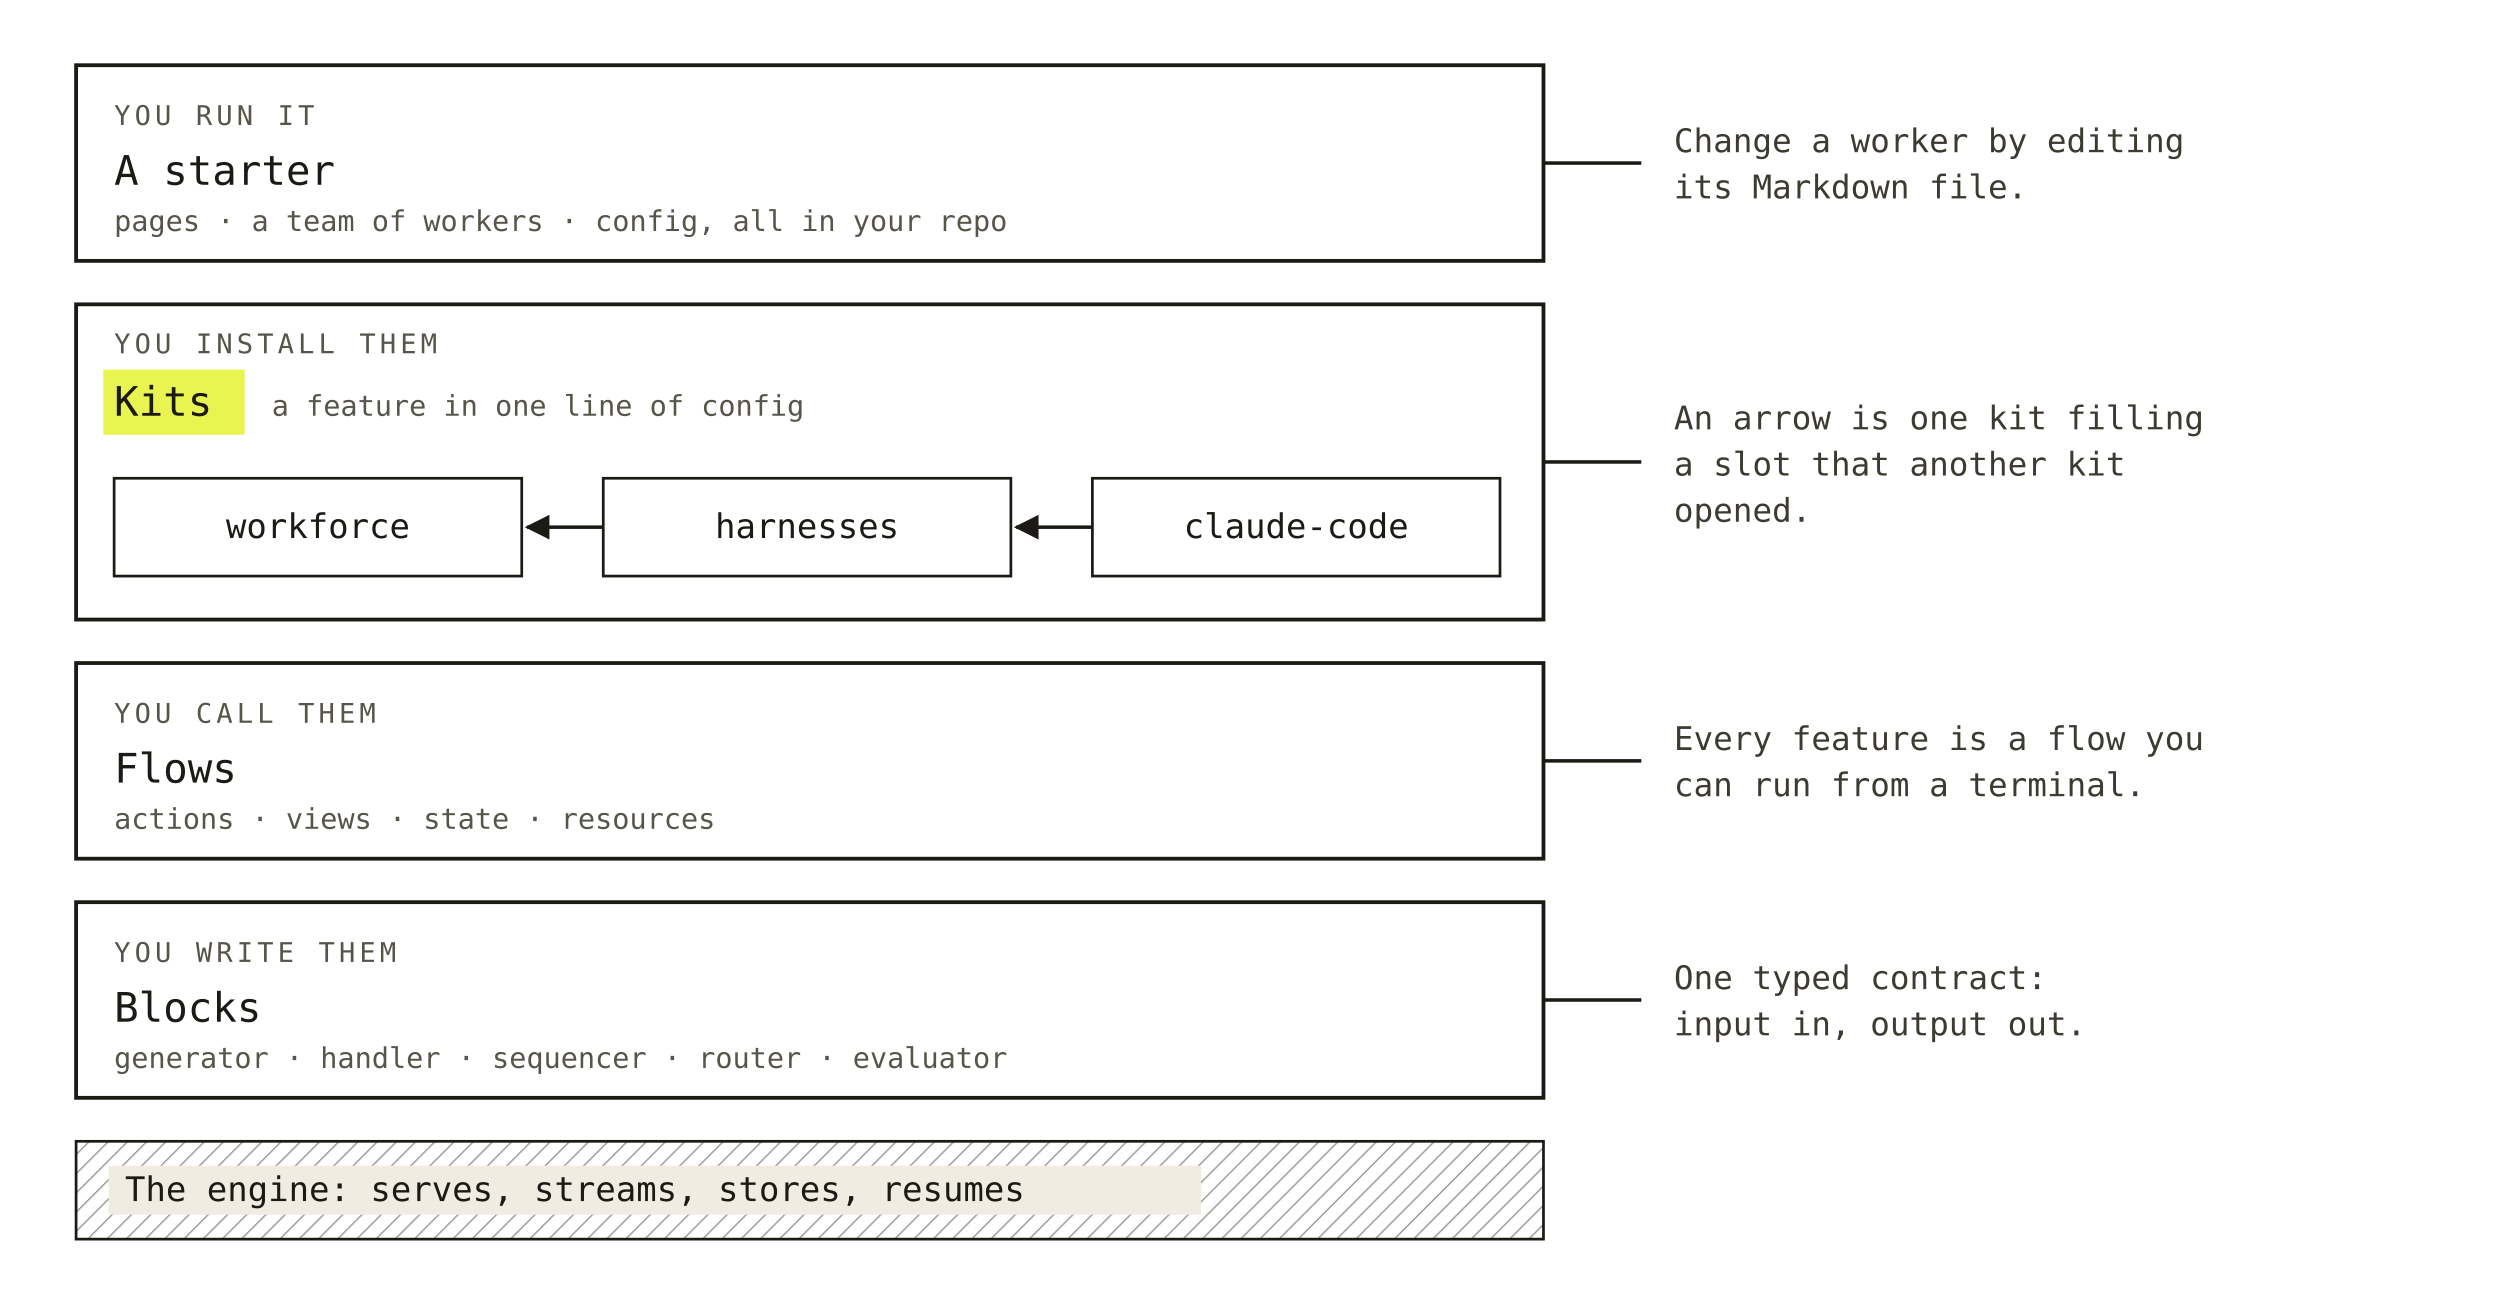
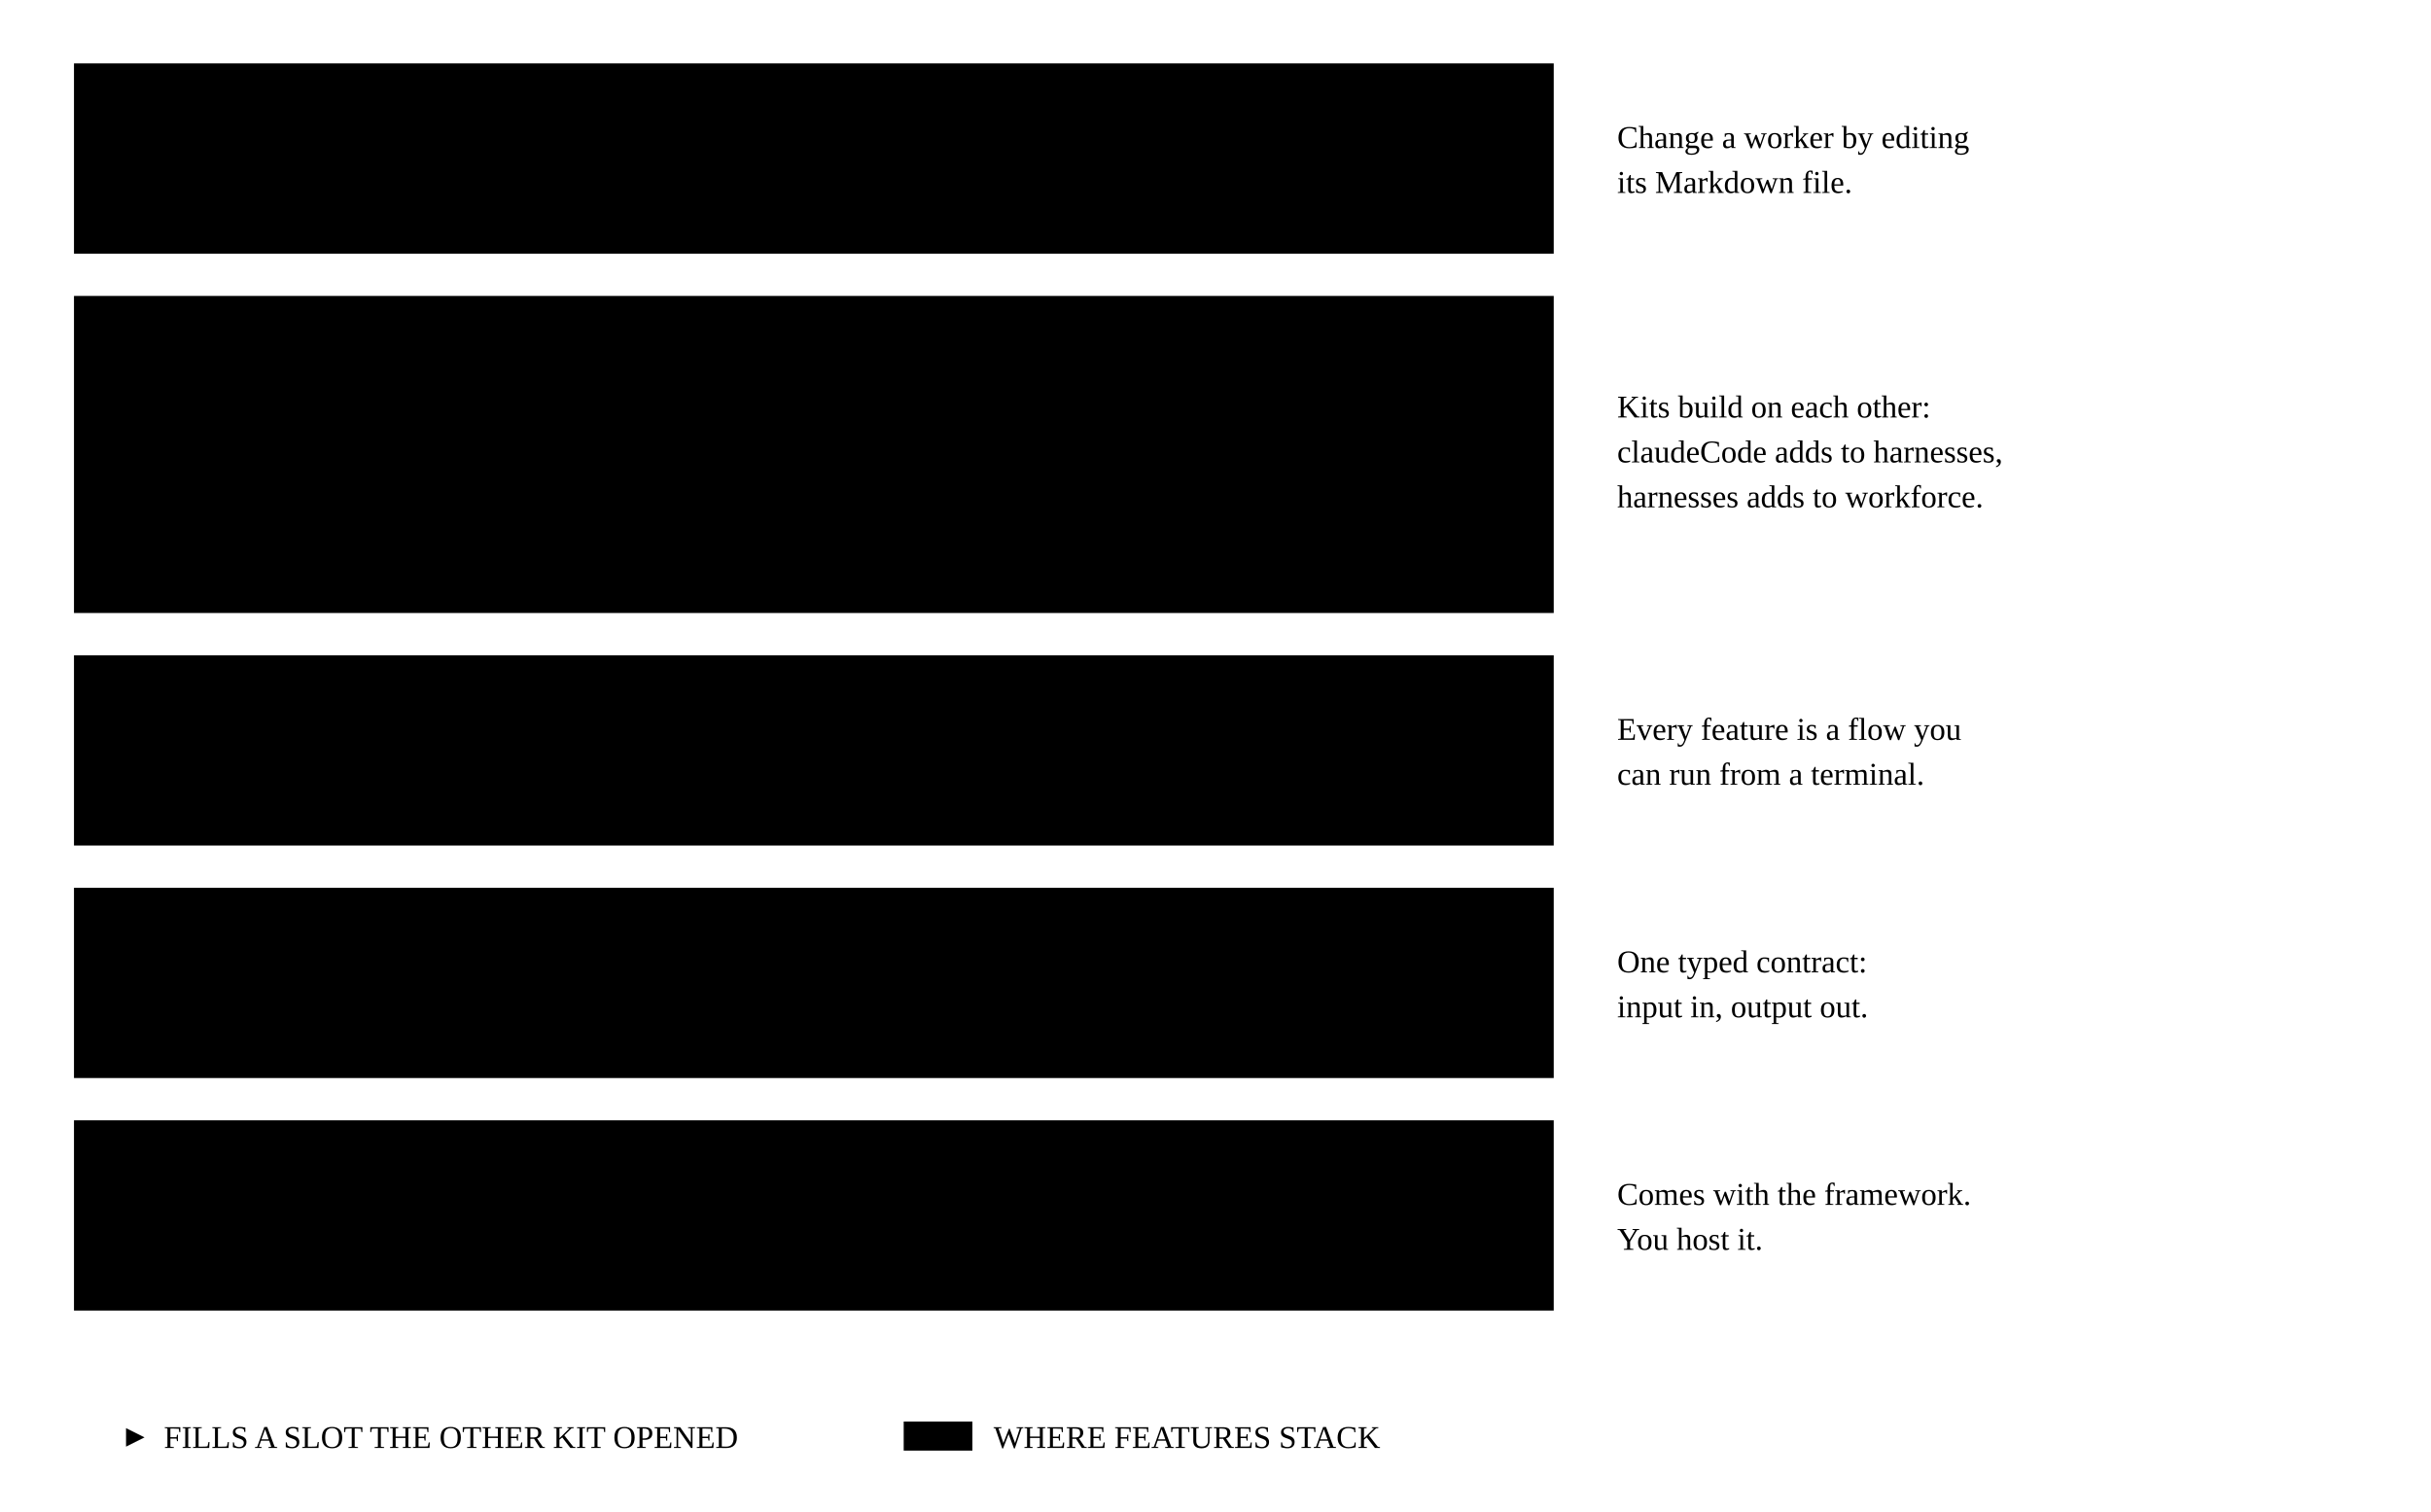
- <svg xmlns="http://www.w3.org/2000/svg" viewBox="0 0 920 476">
-   <style>
- /* Standalone fallback (GitHub, a file viewer). On the docs site the page's own
-    .drawing rules are more specific and win, so the figure follows the site theme. */
- .solid{fill:none;stroke:#1b1a15;stroke-width:1.4}.dash{fill:none;stroke:#1b1a15;stroke-width:1.4;stroke-dasharray:5 4}
- .ln{fill:none;stroke:#1b1a15;stroke-width:1.3}.thin{fill:none;stroke:#1b1a15;stroke-width:1}
- .hi{fill:none;stroke:rgba(27,26,21,.25);stroke-width:1}.hatch-line{stroke:rgba(27,26,21,.45);stroke-width:1}
- .ground{fill:#f0ece1}.ink{fill:#1b1a15}.hl{fill:#e8f551}
- text{font-family:"IBM Plex Mono",ui-monospace,SFMono-Regular,Menlo,monospace;font-weight:500;fill:#3d3a32}
- .lb{font-size:10px;letter-spacing:1.5px;fill:#57544a}.nm{font-size:15px;fill:#1b1a15}.sub{font-size:10.5px;fill:#57544a}
- .c{font-size:12.5px;fill:#1b1a15}.t{font-size:12px;fill:#3d3a32}text.on-hl{fill:#1b1a15}
- @media (prefers-color-scheme:dark){
- .solid,.dash,.ln,.thin{stroke:#ece7da}.hi{stroke:rgba(236,231,218,.25)}.hatch-line{stroke:rgba(236,231,218,.45)}
- .ground{fill:#16150f}.ink{fill:#ece7da}text{fill:#cbc5b5}.lb,.sub{fill:#a6a08f}.nm,.c{fill:#ece7da}.t{fill:#cbc5b5}text.on-hl{fill:#1b1a15}}
- </style>
+ <svg xmlns="http://www.w3.org/2000/svg" viewBox="0 0 920 572">
  <defs>
    <pattern id="hatch" width="5" height="5" patternUnits="userSpaceOnUse" patternTransform="rotate(45)">
      <line class="hatch-line" x1="0" y1="0" x2="0" y2="5" />
    </pattern>
    <marker id="ah" viewBox="0 0 10 10" refX="9" refY="5" markerWidth="7" markerHeight="7" orient="auto-start-reverse">
      <path class="ink" d="M0,0 L10,5 L0,10 z" />
    </marker>
  </defs>
-   <rect class="solid" x="28" y="24" width="540" height="72" />
-   <text class="lb" x="42" y="46">YOU RUN IT</text>
+   <rect class="solid" x="28" y="24" width="560" height="72" />
+   <text class="lb" x="42" y="46">01 · YOU RUN IT</text>
  <text class="nm" x="42" y="68">A starter</text>
  <text class="sub" x="42" y="85">pages · a team of workers · config, all in your repo</text>
-   <line class="ln" x1="568" y1="60" x2="604" y2="60" />
-   <text class="t" x="616" y="56">Change a worker by editing</text>
-   <text class="t" x="616" y="73">its Markdown file.</text>
-   <rect class="solid" x="28" y="112" width="540" height="116" />
-   <rect class="hl" x="38" y="136" width="52" height="24" />
-   <text class="lb" x="42" y="130">YOU INSTALL THEM</text>
-   <text class="nm on-hl" x="42" y="153">Kits</text>
-   <text class="sub" x="100" y="153">a feature in one line of config</text>
-   <rect class="thin" x="42" y="176" width="150" height="36" />
-   <text class="c" x="117" y="198" text-anchor="middle">workforce</text>
-   <line class="ln" x1="222" y1="194" x2="194" y2="194" marker-end="url(#ah)" />
-   <rect class="thin" x="222" y="176" width="150" height="36" />
-   <text class="c" x="297" y="198" text-anchor="middle">harnesses</text>
-   <line class="ln" x1="402" y1="194" x2="374" y2="194" marker-end="url(#ah)" />
-   <rect class="thin" x="402" y="176" width="150" height="36" />
-   <text class="c" x="477" y="198" text-anchor="middle">claude-code</text>
-   <line class="ln" x1="568" y1="170" x2="604" y2="170" />
-   <text class="t" x="616" y="158">An arrow is one kit filling</text>
-   <text class="t" x="616" y="175">a slot that another kit</text>
-   <text class="t" x="616" y="192">opened.</text>
-   <rect class="solid" x="28" y="244" width="540" height="72" />
-   <text class="lb" x="42" y="266">YOU CALL THEM</text>
-   <text class="nm" x="42" y="288">Flows</text>
-   <text class="sub" x="42" y="305">actions · views · state · resources</text>
-   <line class="ln" x1="568" y1="280" x2="604" y2="280" />
-   <text class="t" x="616" y="276">Every feature is a flow you</text>
-   <text class="t" x="616" y="293">can run from a terminal.</text>
-   <rect class="solid" x="28" y="332" width="540" height="72" />
-   <text class="lb" x="42" y="354">YOU WRITE THEM</text>
-   <text class="nm" x="42" y="376">Blocks</text>
-   <text class="sub" x="42" y="393">generator · handler · sequencer · router · evaluator</text>
-   <line class="ln" x1="568" y1="368" x2="604" y2="368" />
-   <text class="t" x="616" y="364">One typed contract:</text>
-   <text class="t" x="616" y="381">input in, output out.</text>
-   <rect fill="url(#hatch)" x="28" y="420" width="540" height="36" />
-   <rect class="thin" x="28" y="420" width="540" height="36" />
-   <rect class="ground" x="40" y="429" width="402" height="18" />
-   <text class="c" x="46" y="442">The engine: serves, streams, stores, resumes</text>
+   <text class="t" x="612" y="56">Change a worker by editing</text>
+   <text class="t" x="612" y="73">its Markdown file.</text>
+   <rect class="solid" x="28" y="112" width="560" height="120" />
+   <text class="lb" x="42" y="134">02 · YOU INSTALL THEM</text>
+   <rect class="hl" x="38" y="142" width="52" height="24" />
+   <text class="nm on-hl" x="42" y="159">Kits</text>
+   <text class="sub" x="100" y="159">a feature in one line of config</text>
+   <rect class="thin" x="42" y="182" width="150" height="36" />
+   <text class="c" x="117" y="204" text-anchor="middle">workforce</text>
+   <line class="ln" x1="228" y1="200" x2="194" y2="200" marker-end="url(#ah)" />
+   <rect class="thin" x="228" y="182" width="150" height="36" />
+   <text class="c" x="303" y="204" text-anchor="middle">harnesses</text>
+   <line class="ln" x1="414" y1="200" x2="380" y2="200" marker-end="url(#ah)" />
+   <rect class="thin" x="414" y="182" width="150" height="36" />
+   <text class="c" x="489" y="204" text-anchor="middle">claudeCode</text>
+   <text class="t" x="612" y="158">Kits build on each other:</text>
+   <text class="t" x="612" y="175">claudeCode adds to harnesses,</text>
+   <text class="t" x="612" y="192">harnesses adds to workforce.</text>
+   <rect class="solid" x="28" y="248" width="560" height="72" />
+   <text class="lb" x="42" y="270">03 · YOU CALL THEM</text>
+   <text class="nm" x="42" y="292">Flows</text>
+   <text class="sub" x="42" y="309">actions · views · state · resources</text>
+   <text class="t" x="612" y="280">Every feature is a flow you</text>
+   <text class="t" x="612" y="297">can run from a terminal.</text>
+   <rect class="solid" x="28" y="336" width="560" height="72" />
+   <text class="lb" x="42" y="358">04 · YOU WRITE THEM</text>
+   <text class="nm" x="42" y="380">Blocks</text>
+   <text class="sub" x="42" y="397">generator · handler · sequencer · router · evaluator</text>
+   <text class="t" x="612" y="368">One typed contract:</text>
+   <text class="t" x="612" y="385">input in, output out.</text>
+   <rect class="solid" x="28" y="424" width="560" height="72" />
+   <text class="lb" x="42" y="446">05 · IT RUNS THEM</text>
+   <text class="nm" x="42" y="468">The engine</text>
+   <text class="sub" x="42" y="485">serves · streams · stores · resumes</text>
+   <text class="t" x="612" y="456">Comes with the framework.</text>
+   <text class="t" x="612" y="473">You host it.</text>
+   <line class="hi" x1="0" y1="520" x2="920" y2="520" />
+   <g id="key">
+     <line class="ln" x1="28" y1="544" x2="54" y2="544" marker-end="url(#ah)" />
+     <text class="lb" x="62" y="548">FILLS A SLOT THE OTHER KIT OPENED</text>
+     <rect class="hl" x="342" y="538" width="26" height="11" />
+     <text class="lb" x="376" y="548">WHERE FEATURES STACK</text>
+   </g>
</svg>
